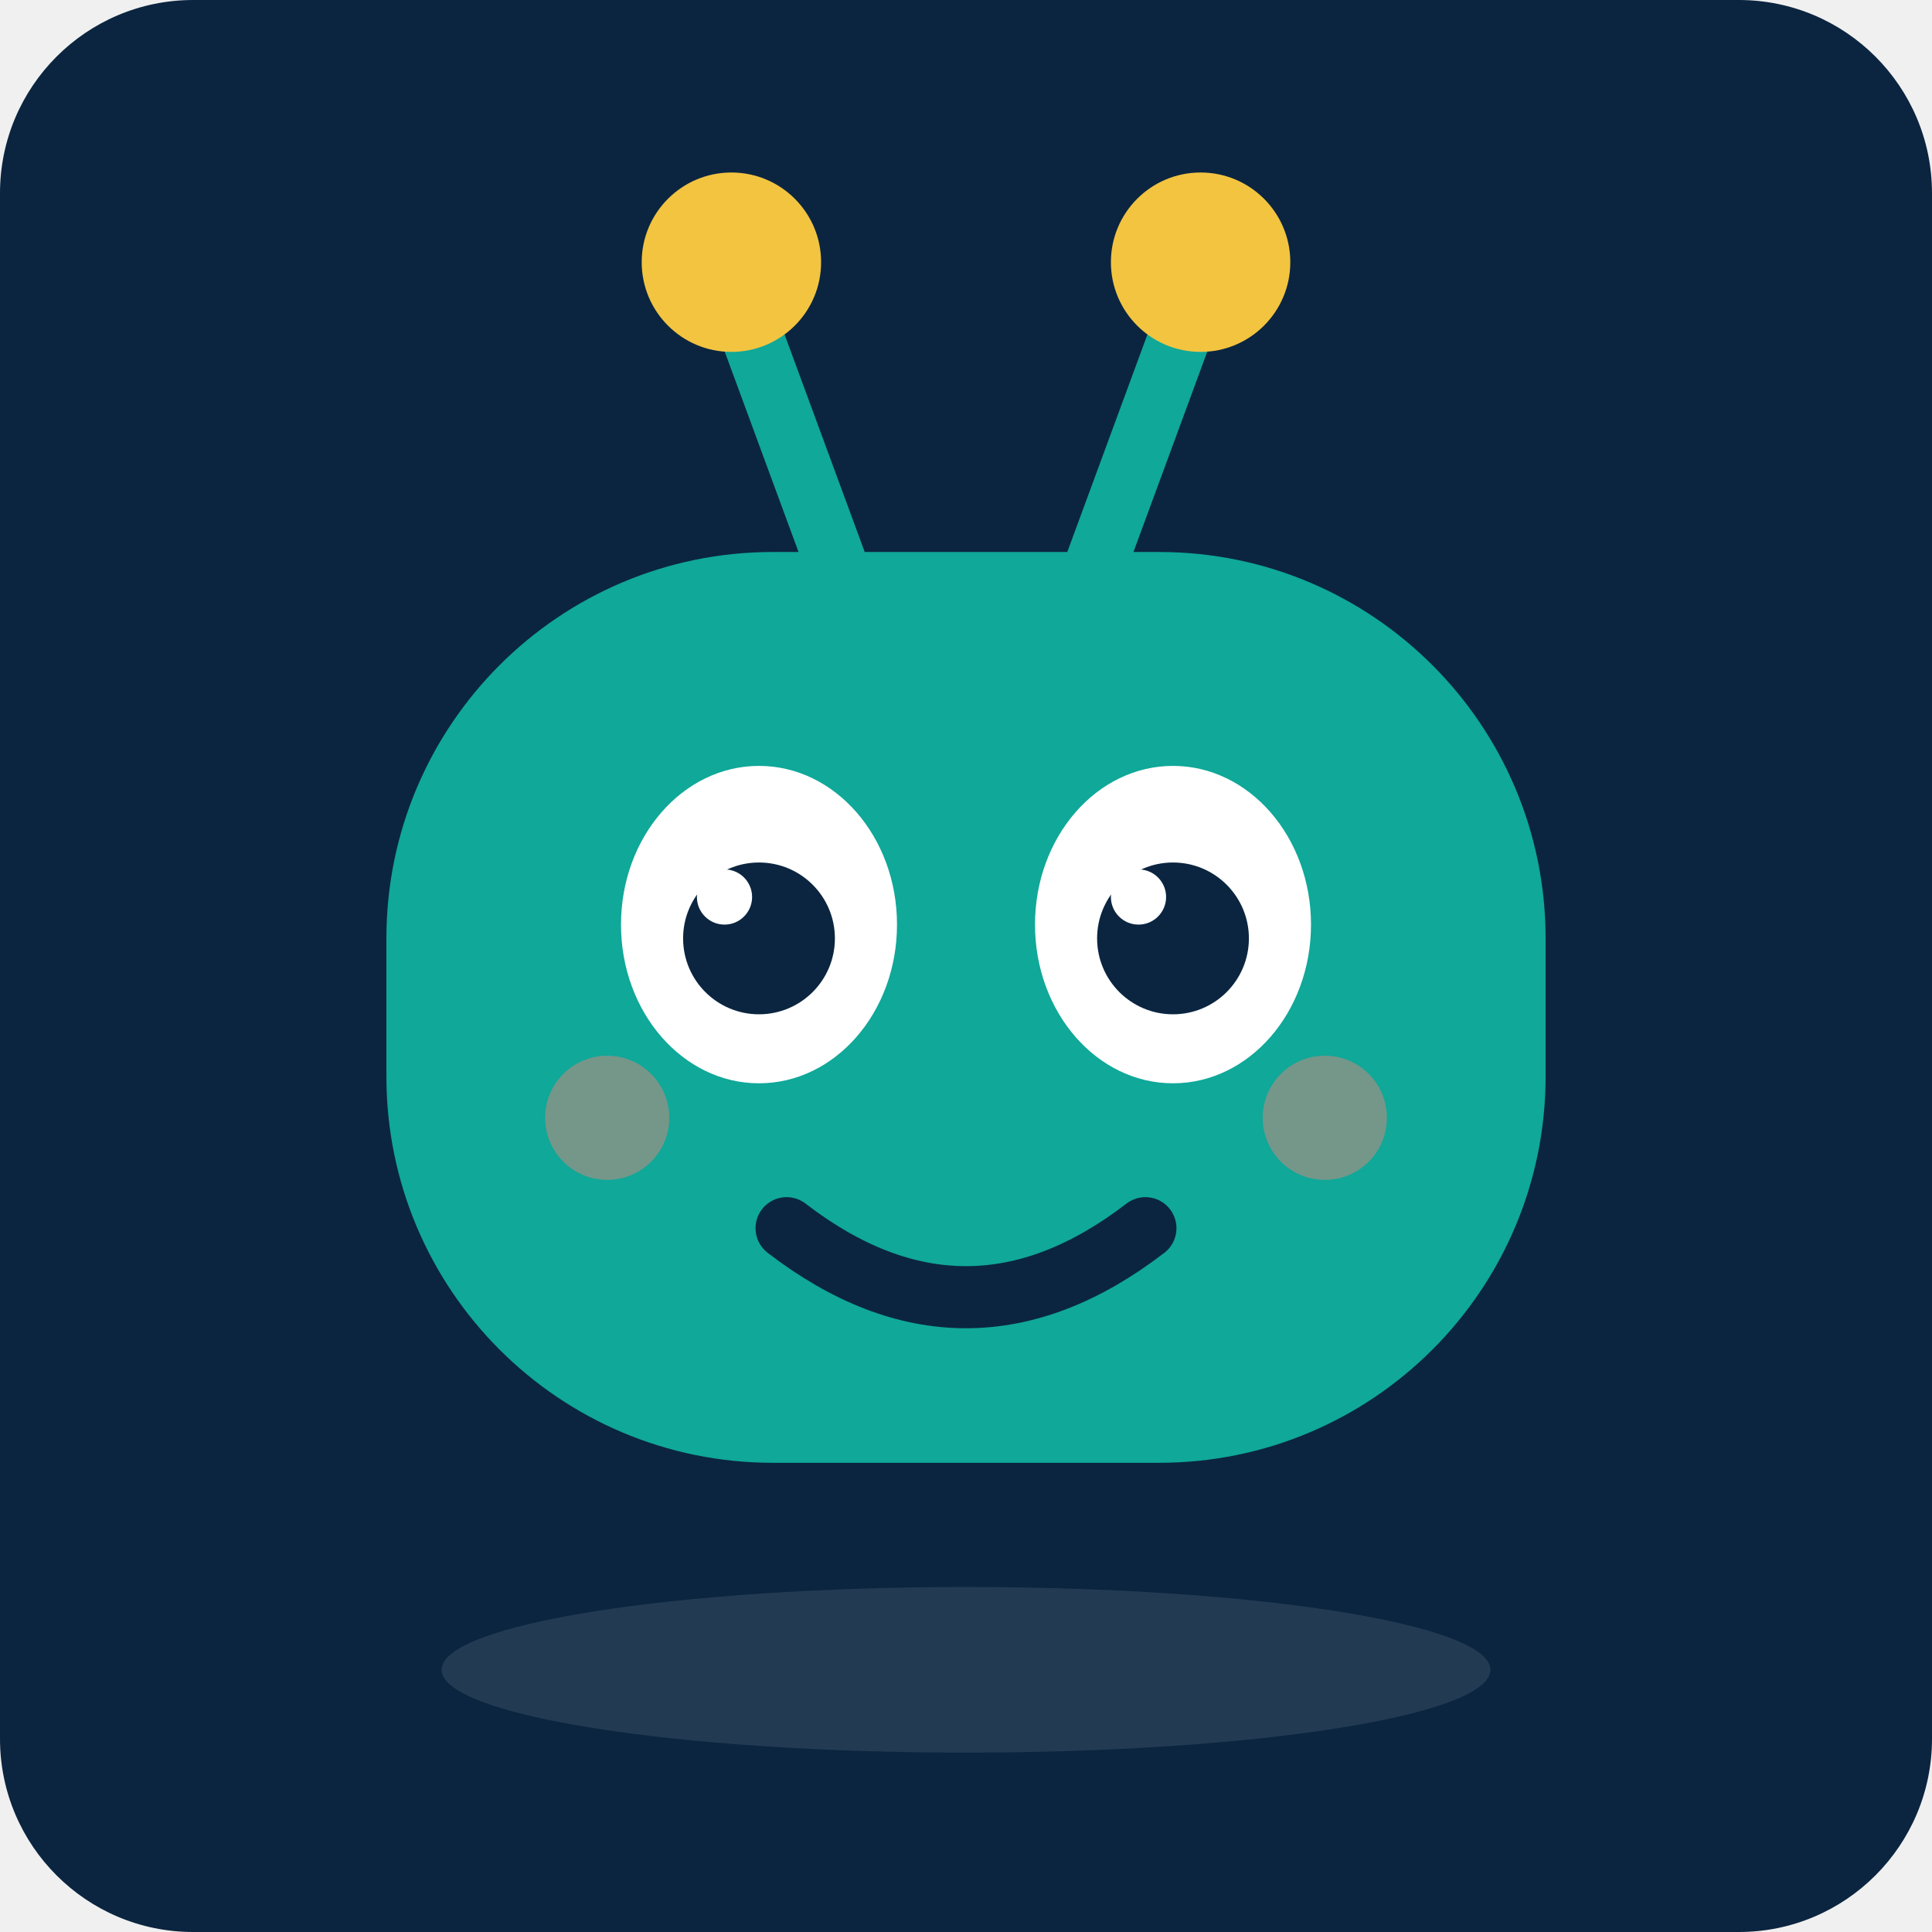
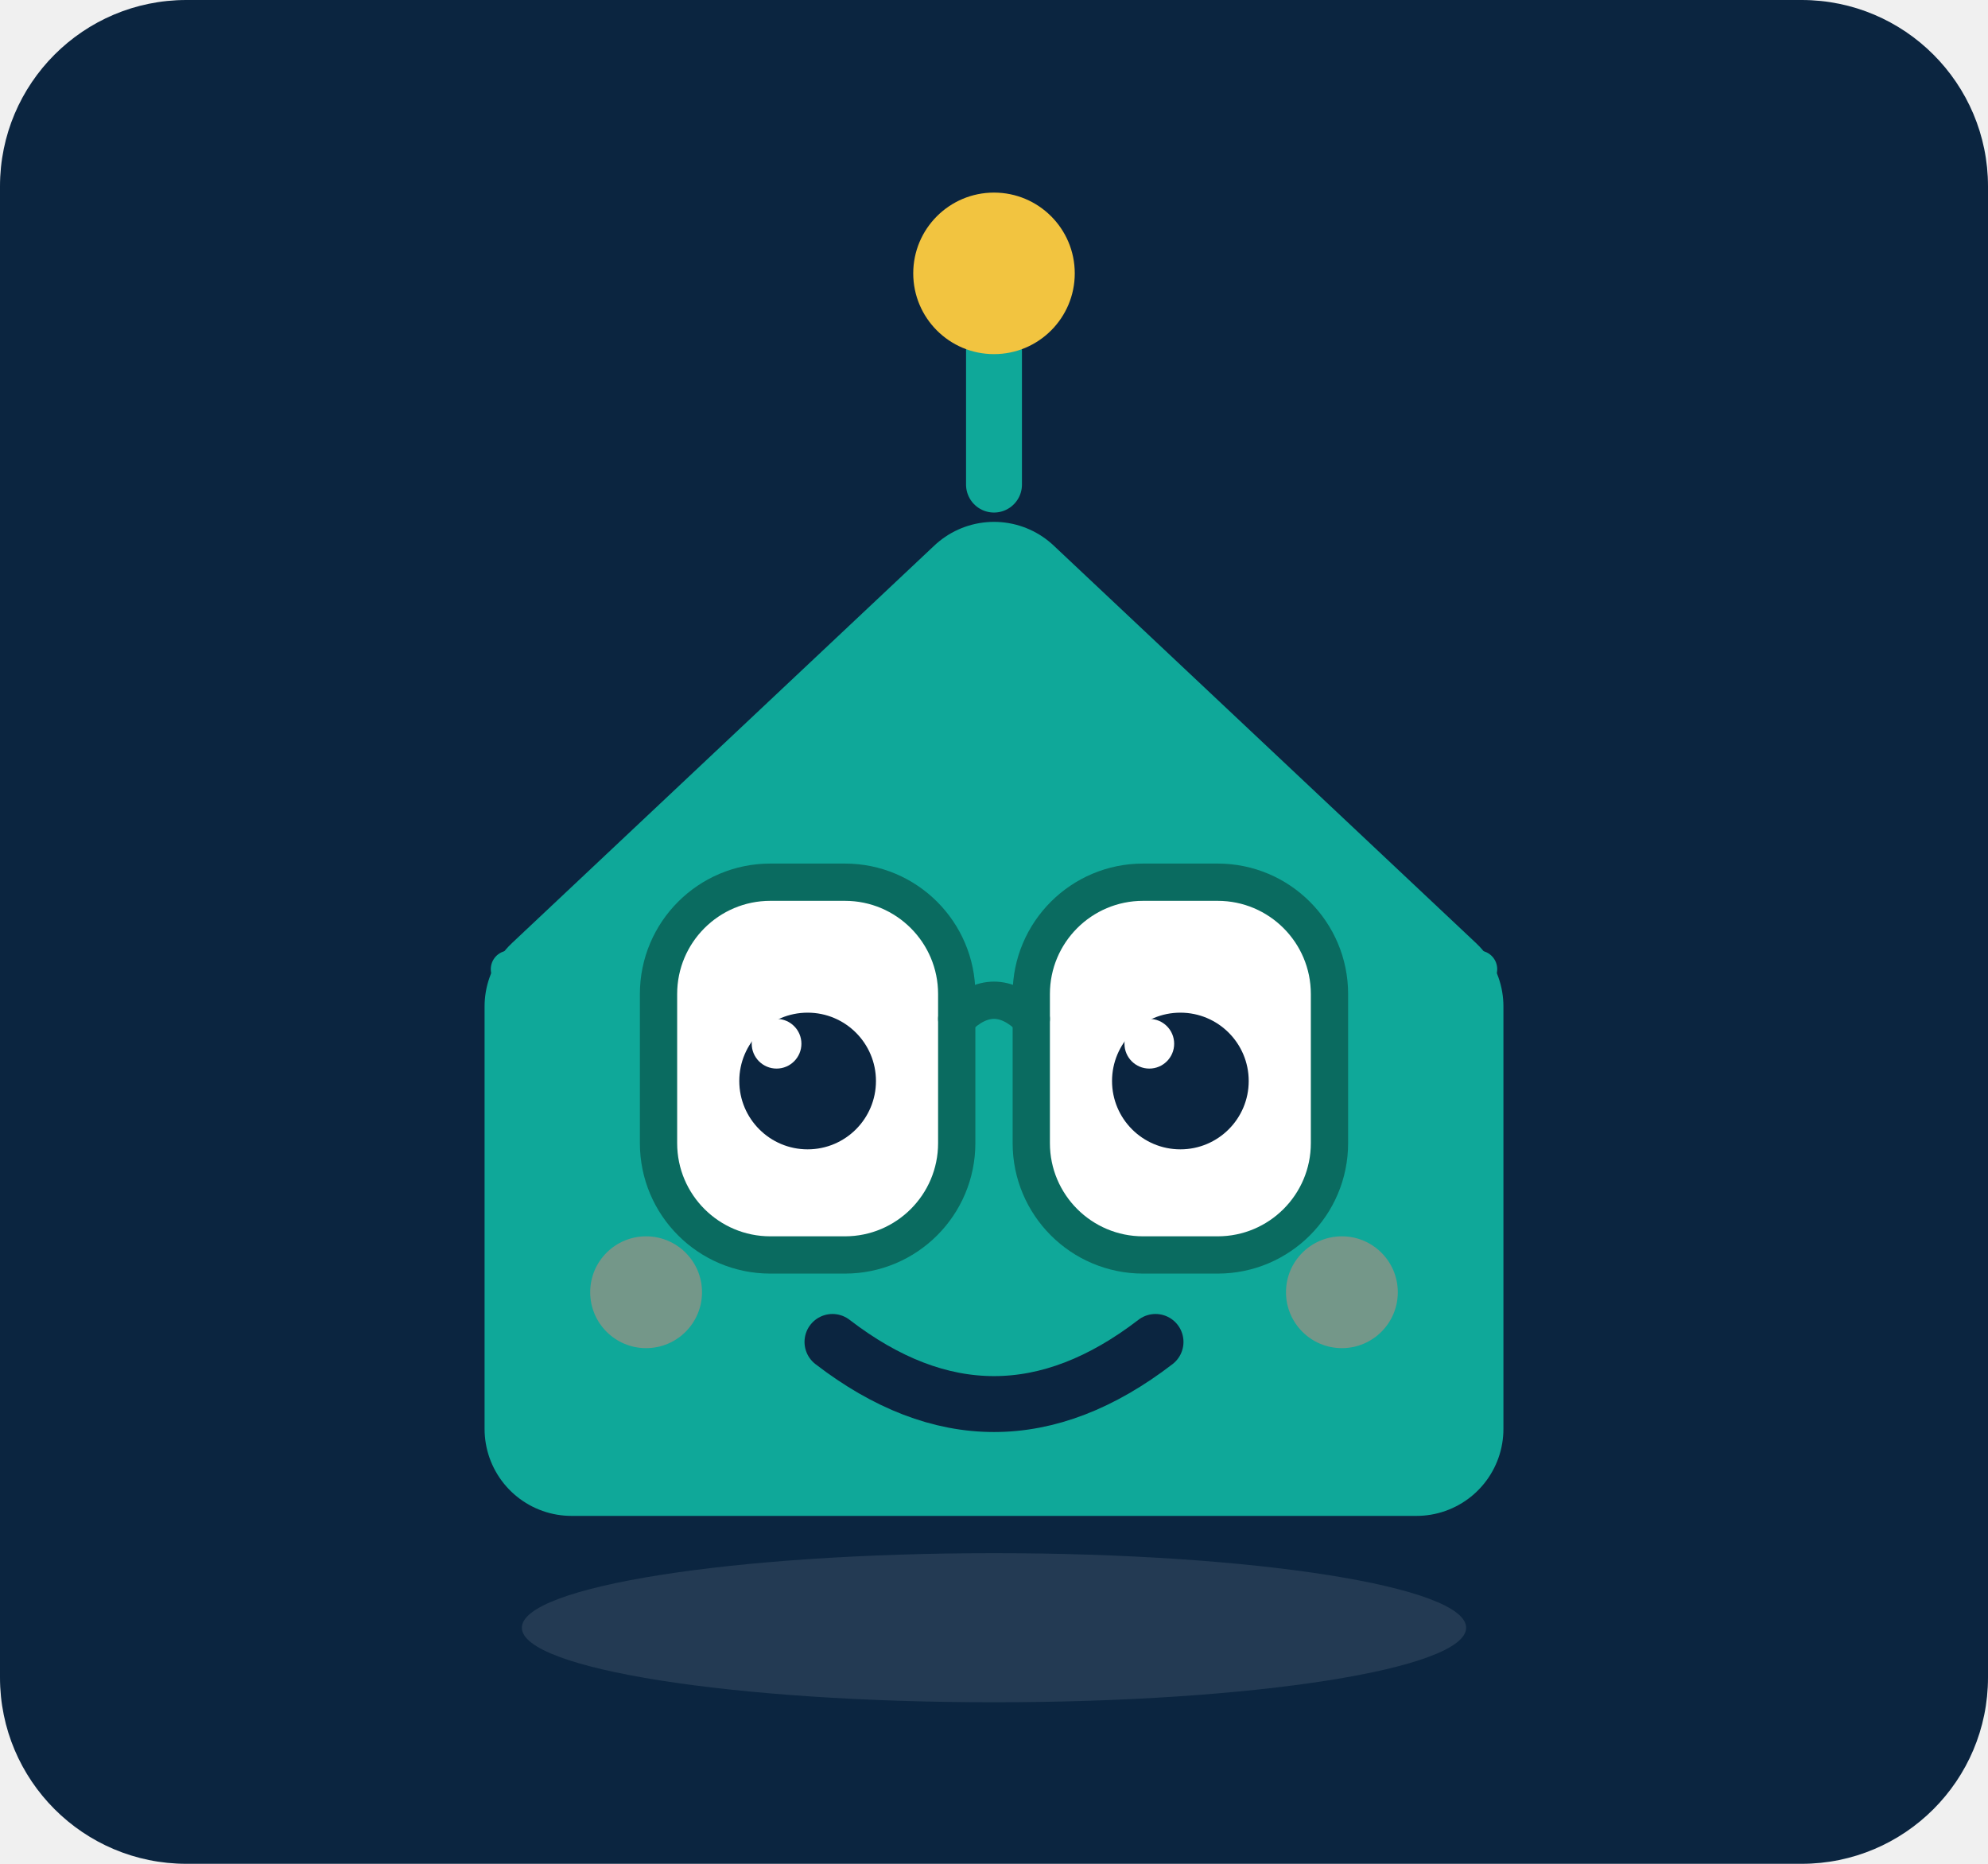
- <svg xmlns="http://www.w3.org/2000/svg" viewBox="490 25 140 140">
-   <rect x="490" y="25" width="140" height="140" rx="14" fill="#0B2540" />
+ <svg xmlns="http://www.w3.org/2000/svg" viewBox="40 15 160 150">
+   <style>
+     @keyframes a1-wiggle{0%,70%,100%{transform:rotate(0deg)}8%{transform:rotate(9deg)}20%{transform:rotate(-7deg)}32%{transform:rotate(4deg)}44%{transform:rotate(-2deg)}56%{transform:rotate(1deg)}}
+     .antenna{transform-box:fill-box;transform-origin:50% 100%;animation:a1-wiggle 3.4s ease-in-out infinite}
+     @keyframes a1-blink{0%,91%,100%{transform:scaleY(1)}94%{transform:scaleY(0.08)}97%{transform:scaleY(1)}}
+     .blink{transform-box:fill-box;transform-origin:center;animation:a1-blink 4.2s linear infinite}
+     @media (prefers-reduced-motion: reduce){.antenna,.blink{animation:none}}
+   </style>
+   <rect x="40" y="15" width="160" height="150" rx="15" fill="#0B2540" />
  <g>
-     <ellipse cx="560" cy="146" rx="38" ry="6" fill="#FFFFFF" fill-opacity="0.10" />
-     <path d="M551 67 L544 48 M569 67 L576 48" stroke="#0FA899" stroke-width="4.5" stroke-linecap="round" fill="none" />
-     <circle cx="543" cy="44" r="6.5" fill="#F2C440" />
-     <circle cx="577" cy="44" r="6.5" fill="#F2C440" />
-     <rect x="518" y="65" width="84" height="66" rx="28" fill="#0FA899" />
-     <ellipse cx="545" cy="92" rx="10" ry="11.5" fill="#FFFFFF" />
-     <circle cx="545" cy="93" r="5.5" fill="#0B2540" />
-     <circle cx="542.5" cy="90" r="2" fill="#FFFFFF" />
-     <ellipse cx="575" cy="92" rx="10" ry="11.5" fill="#FFFFFF" />
-     <circle cx="575" cy="93" r="5.5" fill="#0B2540" />
-     <circle cx="572.5" cy="90" r="2" fill="#FFFFFF" />
-     <circle cx="534" cy="106" r="4.5" fill="#FF8073" fill-opacity="0.42" />
-     <circle cx="586" cy="106" r="4.5" fill="#FF8073" fill-opacity="0.42" />
-     <path d="M547 114 Q560 124 573 114" stroke="#0B2540" stroke-width="4.5" stroke-linecap="round" fill="none" />
+     <ellipse cx="120" cy="146" rx="38" ry="6" fill="#FFFFFF" fill-opacity="0.10" />
+     <g class="antenna">
+       <path d="M120 54 L120 42" stroke="#0FA899" stroke-width="4.5" stroke-linecap="round" fill="none" />
+       <circle cx="120" cy="37" r="6.5" fill="#F2C440" />
+     </g>
+     <path d="M86 96 L120 64 L154 96 L154 130 L86 130 Z" fill="#0FA899" stroke="#0FA899" stroke-width="14" stroke-linejoin="round" />
+     <path d="M81 93 L93 96 M147 96 L159 93" stroke="#0FA899" stroke-width="3" stroke-linecap="round" fill="none" />
+     <rect x="93" y="86" width="24" height="30" rx="9" fill="#FFFFFF" stroke="#0A6B60" stroke-width="3" />
+     <rect x="123" y="86" width="24" height="30" rx="9" fill="#FFFFFF" stroke="#0A6B60" stroke-width="3" />
+     <path d="M117 97 Q120 94 123 97" stroke="#0A6B60" stroke-width="3" stroke-linecap="round" fill="none" />
+     <g class="blink">
+       <circle cx="105" cy="102" r="5.5" fill="#0B2540" />
+       <circle cx="102.5" cy="99" r="2" fill="#FFFFFF" />
+     </g>
+     <g class="blink">
+       <circle cx="135" cy="102" r="5.5" fill="#0B2540" />
+       <circle cx="132.5" cy="99" r="2" fill="#FFFFFF" />
+     </g>
+     <circle cx="92" cy="119" r="4.5" fill="#FF8073" fill-opacity="0.42" />
+     <circle cx="148" cy="119" r="4.5" fill="#FF8073" fill-opacity="0.42" />
+     <path d="M107 123 Q120 133 133 123" stroke="#0B2540" stroke-width="4.5" stroke-linecap="round" fill="none" />
  </g>
</svg>
